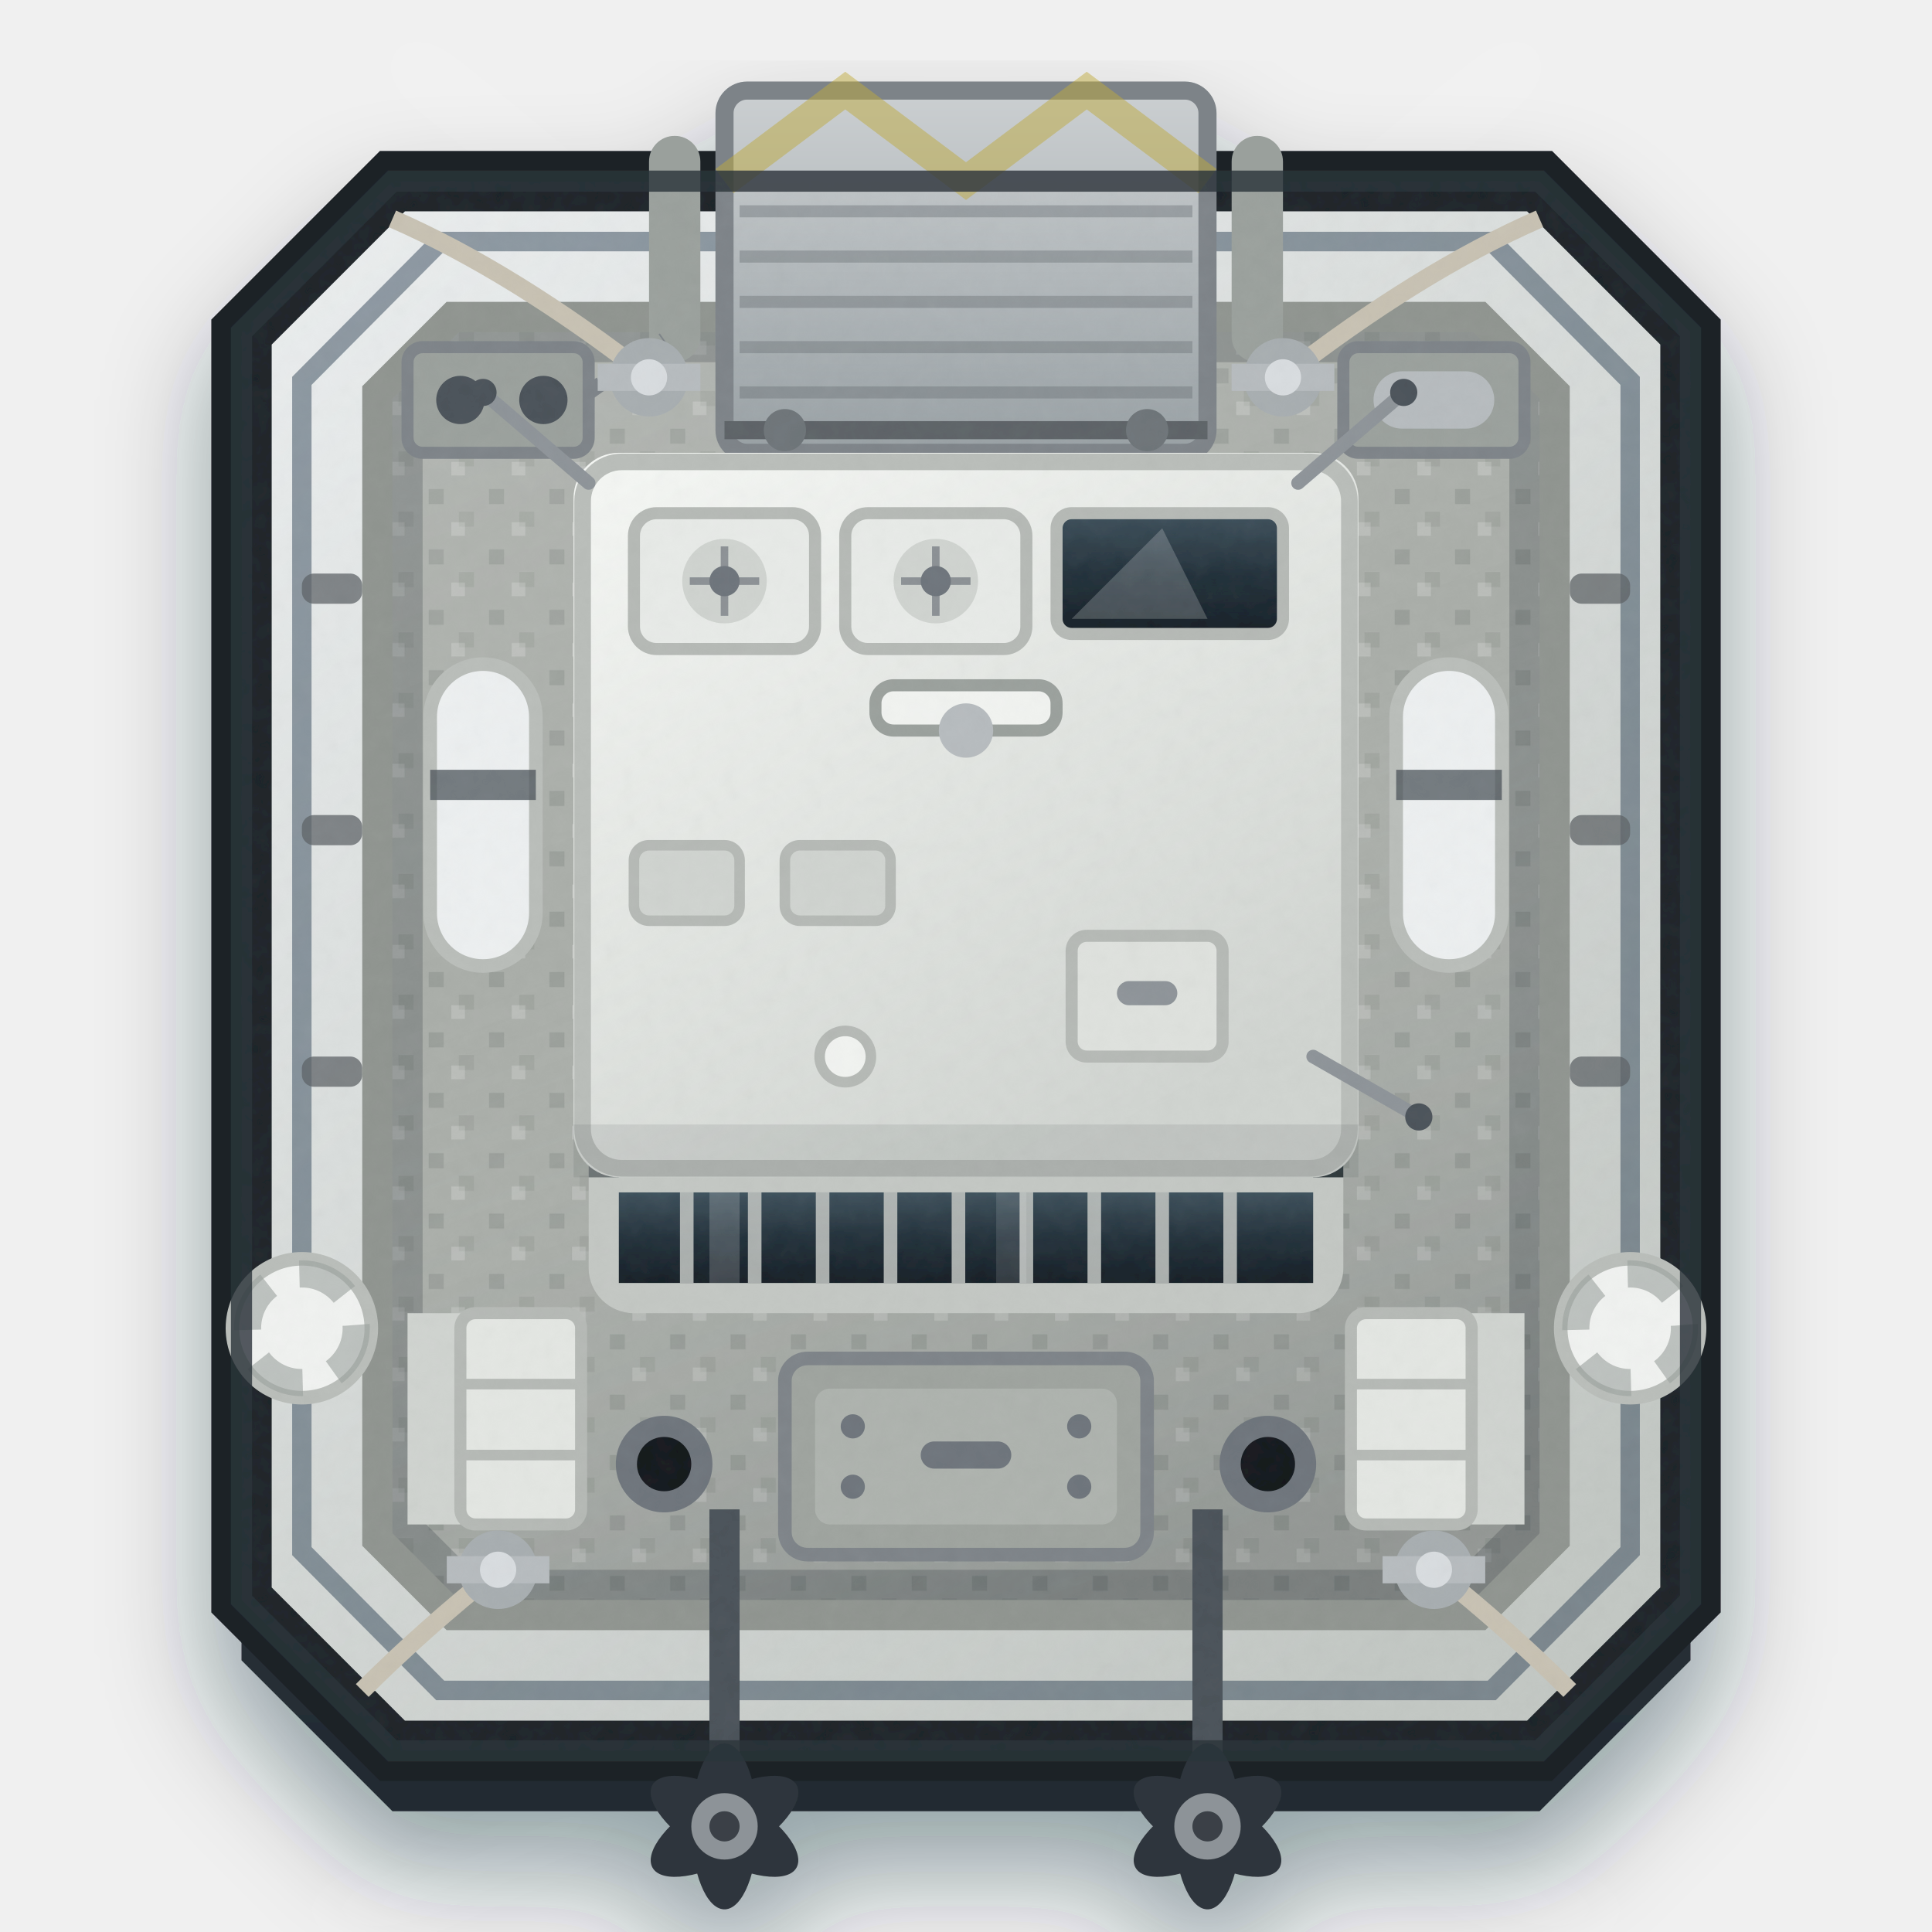
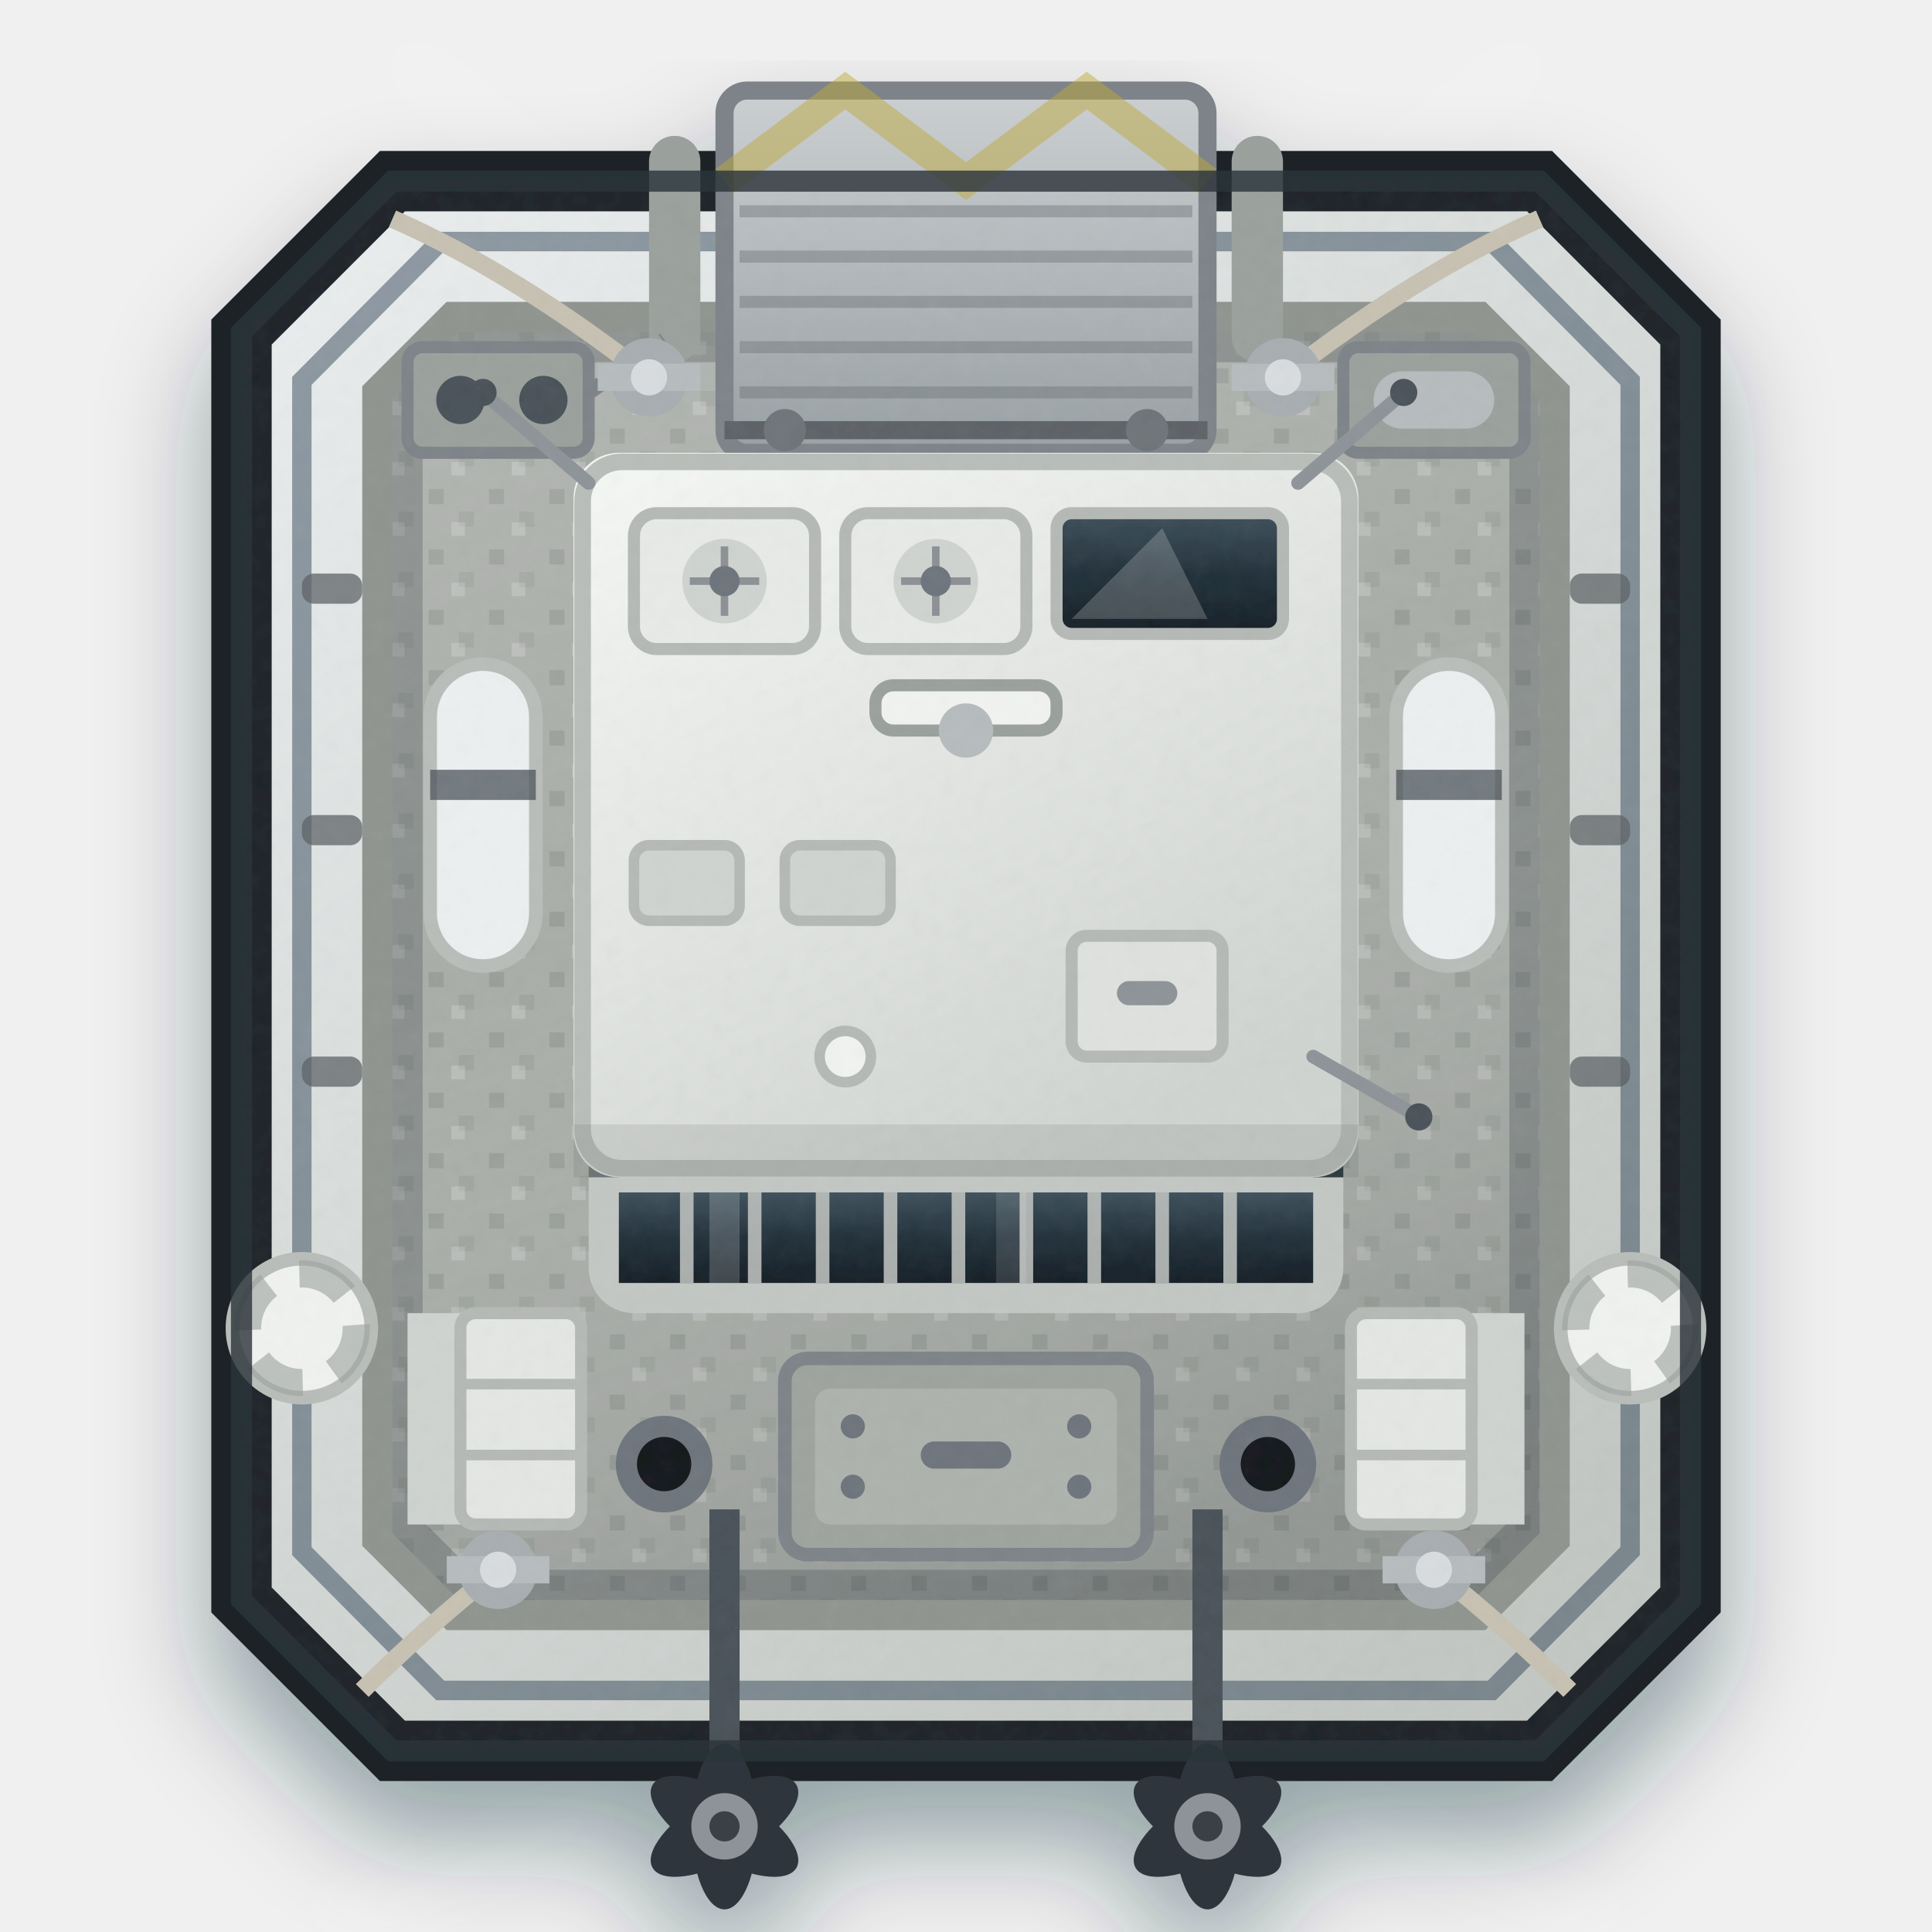
<svg xmlns="http://www.w3.org/2000/svg" viewBox="0 0 128 128" width="128" height="128" role="img" aria-labelledby="boatTitle boatDesc">
  <defs>
    <linearGradient id="bulwark" x1="0" y1="0" x2="0.7" y2="1">
      <stop offset="0" stop-color="#eceff0" />
      <stop offset="1" stop-color="#c2c7c3" />
    </linearGradient>
    <linearGradient id="roof" x1="0" y1="0" x2="0.6" y2="1">
      <stop offset="0" stop-color="#f6f8f5" />
      <stop offset="1" stop-color="#d0d4d0" />
    </linearGradient>
    <linearGradient id="glass" x1="0" y1="0" x2="0" y2="1">
      <stop offset="0" stop-color="#3d505b" />
      <stop offset="0.5" stop-color="#22303a" />
      <stop offset="1" stop-color="#151e25" />
    </linearGradient>
    <linearGradient id="steel" x1="0" y1="0" x2="0" y2="1">
      <stop offset="0" stop-color="#cbcfd1" />
      <stop offset="1" stop-color="#98a0a4" />
    </linearGradient>
    <linearGradient id="hullShade" x1="0" y1="0" x2="0" y2="1">
      <stop offset="0" stop-color="#3a444d" />
      <stop offset="1" stop-color="#232b32" />
    </linearGradient>
    <linearGradient id="deckShade" x1="0" y1="0" x2="0.35" y2="1">
      <stop offset="0" stop-color="#ffffff" stop-opacity="0.14" />
      <stop offset="0.5" stop-color="#ffffff" stop-opacity="0" />
      <stop offset="1" stop-color="#1d262c" stop-opacity="0.16" />
    </linearGradient>
    <pattern id="nonskid" width="4" height="4" patternUnits="userSpaceOnUse">
      <rect width="4" height="4" fill="#a9ada8" />
      <rect x="0.4" y="0.4" width="1" height="1" fill="#8d928d" opacity="0.55" />
      <rect x="2.4" y="1.9" width="1" height="1" fill="#8d928d" opacity="0.35" />
      <rect x="1.9" y="2.6" width="0.9" height="0.9" fill="#ffffff" opacity="0.18" />
    </pattern>
    <filter id="grainF" x="0" y="0" width="100%" height="100%">
      <feTurbulence type="fractalNoise" baseFrequency="0.9" numOctaves="3" stitchTiles="stitch" />
      <feColorMatrix type="saturate" values="0" />
    </filter>
    <filter id="soft" x="-30%" y="-30%" width="160%" height="160%">
      <feDropShadow dx="0" dy="4" stdDeviation="3.5" flood-color="#102434" flood-opacity="0.38" />
    </filter>
    <filter id="blurWake" x="-40%" y="-40%" width="180%" height="180%">
      <feGaussianBlur stdDeviation="1.6" />
    </filter>
-     <path id="hullOuter" d="M26 12 L102 12 L112 22 L112 106 L102 116 L26 116 L16 106 L16 22 Z" />
-     <path id="deckInner" d="M30 21 L98 21 L103 26 L103 102 L98 107 L30 107 L25 102 L25 26 Z" />
    <clipPath id="deckClip">
-       <use href="#deckInner" />
+       <path d="M30 21 L98 21 L103 26 L103 102 L98 107 L30 107 L25 102 L25 26 Z" />
    </clipPath>
    <clipPath id="hullClip">
-       <use href="#hullOuter" />
+       <path d="M26 12 L102 12 L112 22 L112 106 L102 116 L26 116 L16 106 L16 22 Z" />
    </clipPath>
  </defs>
  <g id="wake" filter="url(#blurWake)">
    <g fill="none" stroke="#ffffff" stroke-linecap="round">
      <path d="M40 120 Q30 124 22 128" stroke-width="2.2" opacity="0.34" />
      <path d="M88 120 Q98 124 106 128" stroke-width="2.2" opacity="0.34" />
      <path d="M38 13 Q32 8 27 4" stroke-width="1.6" opacity="0.20" />
      <path d="M90 13 Q96 8 101 4" stroke-width="1.6" opacity="0.20" />
    </g>
    <circle cx="48" cy="123" r="5" fill="#ffffff" opacity="0.20" />
    <circle cx="80" cy="123" r="5" fill="#ffffff" opacity="0.20" />
  </g>
  <g id="boat" filter="url(#soft)">
-     <use href="#hullOuter" y="4" fill="url(#hullShade)" />
-     <use href="#hullOuter" fill="url(#bulwark)" />
-     <use href="#hullOuter" fill="none" stroke="#1d2328" stroke-width="4" />
-     <use href="#hullOuter" fill="none" stroke="#2f4356" stroke-width="1.4" opacity="0.5" transform="translate(64 64) scale(0.9167 0.923) translate(-64 -64)" />
+     <path d="M26 12 L102 12 L112 22 L112 106 L102 116 L26 116 L16 106 L16 22 Z" y="4" fill="url(#hullShade)" />
+     <path d="M26 12 L102 12 L112 22 L112 106 L102 116 L26 116 L16 106 L16 22 Z" fill="url(#bulwark)" />
+     <path d="M26 12 L102 12 L112 22 L112 106 L102 116 L26 116 L16 106 L16 22 Z" fill="none" stroke="#1d2328" stroke-width="4" />
+     <path d="M26 12 L102 12 L112 22 L112 106 L102 116 L26 116 L16 106 L16 22 Z" fill="none" stroke="#2f4356" stroke-width="1.4" opacity="0.5" transform="translate(64 64) scale(0.9167 0.923) translate(-64 -64)" />
    <g fill="#5c6266" opacity="0.75">
      <rect x="20" y="38" width="4" height="2" rx="0.8" />
      <rect x="20" y="54" width="4" height="2" rx="0.8" />
      <rect x="20" y="70" width="4" height="2" rx="0.8" />
      <rect x="104" y="38" width="4" height="2" rx="0.8" />
      <rect x="104" y="54" width="4" height="2" rx="0.8" />
      <rect x="104" y="70" width="4" height="2" rx="0.8" />
    </g>
    <g clip-path="url(#deckClip)">
      <rect x="18" y="14" width="92" height="100" fill="url(#nonskid)" />
      <rect x="18" y="14" width="92" height="100" fill="url(#deckShade)" />
-       <use href="#deckInner" fill="none" stroke="#1d262c" stroke-width="6" opacity="0.22" />
-     </g>
-     <use href="#deckInner" fill="none" stroke="#8f948f" stroke-width="2" />
+       <path d="M30 21 L98 21 L103 26 L103 102 L98 107 L30 107 L25 102 L25 26 Z" fill="none" stroke="#1d262c" stroke-width="6" opacity="0.22" />
+     </g>
+     <path d="M30 21 L98 21 L103 26 L103 102 L98 107 L30 107 L25 102 L25 26 Z" fill="none" stroke="#8f948f" stroke-width="2" />
    <g id="ramp">
      <rect x="48" y="6" width="32" height="24" rx="1.5" fill="url(#steel)" stroke="#7d8388" stroke-width="1.2" />
      <g stroke="#6d7478" stroke-width="0.8" opacity="0.45">
        <path d="M49 14 H79 M49 17 H79 M49 20 H79 M49 23 H79 M49 26 H79" />
      </g>
      <g opacity="0.5">
        <path d="M48 12 L56 6 L64 12 L72 6 L80 12" fill="none" stroke="#bda93f" stroke-width="2" />
      </g>
      <path d="M48 28.5 H80" stroke="#5c6266" stroke-width="1.2" />
      <circle cx="52" cy="28.5" r="1.4" fill="#6d7478" />
      <circle cx="76" cy="28.5" r="1.4" fill="#6d7478" />
      <rect x="43" y="9" width="3.4" height="15" rx="1.7" fill="#9aa09c" />
      <rect x="81.6" y="9" width="3.4" height="15" rx="1.7" fill="#9aa09c" />
    </g>
    <g id="foredeck">
      <rect x="27" y="23" width="12" height="7" rx="1" fill="#9aa09c" stroke="#7d8388" stroke-width="0.8" />
      <circle cx="30.5" cy="26.5" r="1.6" fill="#4a5158" />
      <circle cx="36" cy="26.5" r="1.6" fill="#4a5158" />
      <path d="M39 26 L44 22.5" stroke="#7d8388" stroke-width="1" stroke-dasharray="1 1" />
      <rect x="89" y="23" width="12" height="7" rx="1" fill="#9aa09c" stroke="#7d8388" stroke-width="0.8" />
      <rect x="91" y="24.6" width="8" height="3.8" rx="1.9" fill="#b6bbbe" />
    </g>
    <g id="side-decks">
      <g>
        <rect x="28.5" y="44" width="7" height="20" rx="3.5" fill="#eceff0" stroke="#b9bdb9" stroke-width="0.9" />
        <rect x="28.5" y="51" width="7" height="2" fill="#4a5158" opacity="0.75" />
        <rect x="92.5" y="44" width="7" height="20" rx="3.5" fill="#eceff0" stroke="#b9bdb9" stroke-width="0.9" />
        <rect x="92.5" y="51" width="7" height="2" fill="#4a5158" opacity="0.75" />
      </g>
      <g>
        <circle cx="20" cy="88" r="4.6" fill="#f0f2f0" stroke="#b9bdb9" stroke-width="0.9" />
        <circle cx="20" cy="88" r="3.6" fill="none" stroke="#9aa09c" stroke-width="1.8" stroke-dasharray="3.4 2.2" opacity="0.6" />
        <circle cx="108" cy="88" r="4.6" fill="#f0f2f0" stroke="#b9bdb9" stroke-width="0.9" />
        <circle cx="108" cy="88" r="3.6" fill="none" stroke="#9aa09c" stroke-width="1.8" stroke-dasharray="3.4 2.2" opacity="0.6" />
      </g>
    </g>
    <g id="superstructure">
      <rect x="39" y="33" width="50" height="54" rx="3" fill="#c3c7c3" />
      <rect x="41" y="79" width="46" height="6" fill="url(#glass)" />
      <g stroke="#c3c7c3" stroke-width="0.9" opacity="0.85">
        <path d="M45.5 79 V85 M50 79 V85 M54.5 79 V85 M59 79 V85 M63.5 79 V85                  M68 79 V85 M72.5 79 V85 M77 79 V85 M81.5 79 V85" />
      </g>
      <rect x="47" y="79" width="2" height="6" fill="#ffffff" opacity="0.18" />
      <rect x="66" y="79" width="2" height="6" fill="#ffffff" opacity="0.12" />
      <rect x="87" y="34" width="2" height="44" fill="url(#glass)" opacity="0.85" />
      <rect x="39" y="34" width="2" height="44" fill="url(#glass)" opacity="0.45" />
      <rect x="38" y="30" width="52" height="48" rx="3" fill="url(#roof)" />
      <rect x="38.6" y="30.6" width="50.8" height="46.8" rx="2.6" fill="none" stroke="#b9bdb9" stroke-width="1.1" />
      <rect x="38" y="74.5" width="52" height="3.5" fill="#1d262c" opacity="0.10" />
      <g>
        <rect x="42" y="34" width="12" height="9" rx="1.5" fill="#e7eae7" stroke="#b5b9b5" stroke-width="0.8" />
        <circle cx="48" cy="38.5" r="2.8" fill="#cfd3cf" />
        <circle cx="48" cy="38.5" r="1" fill="#6d747b" />
        <path d="M48 36.2 V40.8 M45.7 38.5 H50.3" stroke="#6d747b" stroke-width="0.5" opacity="0.7" />
        <rect x="56" y="34" width="12" height="9" rx="1.5" fill="#e7eae7" stroke="#b5b9b5" stroke-width="0.8" />
        <circle cx="62" cy="38.5" r="2.8" fill="#cfd3cf" />
        <circle cx="62" cy="38.5" r="1" fill="#6d747b" />
        <path d="M62 36.2 V40.8 M59.7 38.5 H64.3" stroke="#6d747b" stroke-width="0.5" opacity="0.7" />
      </g>
      <rect x="70" y="34" width="15" height="8" rx="1" fill="url(#glass)" stroke="#b5b9b5" stroke-width="0.8" />
      <path d="M71 41 L77 35 L80 41" fill="#ffffff" opacity="0.20" />
      <g>
        <rect x="58" y="45.4" width="12" height="3" rx="1.2" fill="#f1f3f0" stroke="#9aa09c" stroke-width="0.8" />
        <circle cx="64" cy="48.4" r="1.8" fill="#b6bbbe" />
      </g>
      <rect x="42" y="56" width="7" height="5" rx="1" fill="#cfd3cf" stroke="#b5b9b5" stroke-width="0.7" />
      <rect x="52" y="56" width="7" height="5" rx="1" fill="#cfd3cf" stroke="#b5b9b5" stroke-width="0.7" />
      <circle cx="56" cy="70" r="1.7" fill="#f1f3f0" stroke="#b5b9b5" stroke-width="0.7" />
      <rect x="71" y="62" width="10" height="8" rx="1" fill="#dee1dd" stroke="#b5b9b5" stroke-width="0.8" />
      <rect x="74" y="65" width="4" height="1.6" rx="0.8" fill="#8d9398" />
      <g stroke="#8d9398" stroke-width="0.9" stroke-linecap="round">
        <path d="M86 32 L93 26" />
        <path d="M39 32 L32 26" />
        <path d="M87 70 L94 74" />
      </g>
      <g fill="#4a5158">
        <circle cx="93" cy="26" r="0.9" />
        <circle cx="32" cy="26" r="0.9" />
        <circle cx="94" cy="74" r="0.9" />
      </g>
    </g>
    <g id="aftdeck">
      <g>
        <rect x="27" y="87" width="3.5" height="14" fill="#cfd3cf" />
        <rect x="30.5" y="87" width="8" height="14" rx="1" fill="#e3e6e2" stroke="#b5b9b5" stroke-width="0.8" />
        <path d="M30.5 91.7 H38.5 M30.5 96.4 H38.5" stroke="#b5b9b5" stroke-width="0.7" />
        <rect x="97.5" y="87" width="3.5" height="14" fill="#cfd3cf" />
        <rect x="89.5" y="87" width="8" height="14" rx="1" fill="#e3e6e2" stroke="#b5b9b5" stroke-width="0.8" />
        <path d="M89.5 91.7 H97.5 M89.5 96.4 H97.5" stroke="#b5b9b5" stroke-width="0.7" />
      </g>
      <g>
        <rect x="52" y="90" width="24" height="13" rx="1.5" fill="#9ea39e" stroke="#7d8388" stroke-width="0.9" />
        <rect x="54" y="92" width="20" height="9" rx="1" fill="#adb2ad" />
        <g fill="#6d747b">
          <circle cx="56.5" cy="94.5" r="0.8" />
          <circle cx="71.5" cy="94.5" r="0.8" />
          <circle cx="56.5" cy="98.5" r="0.8" />
          <circle cx="71.5" cy="98.5" r="0.8" />
        </g>
        <rect x="61" y="95.5" width="6" height="1.8" rx="0.9" fill="#6d747b" />
      </g>
      <g>
        <circle cx="44" cy="97" r="3.2" fill="#6d747b" />
        <circle cx="44" cy="97" r="1.8" fill="#14181c" />
        <circle cx="84" cy="97" r="3.2" fill="#6d747b" />
        <circle cx="84" cy="97" r="1.8" fill="#14181c" />
      </g>
    </g>
    <g id="propulsion">
      <rect x="47" y="100" width="2" height="18" fill="#4a5158" />
      <rect x="79" y="100" width="2" height="18" fill="#4a5158" />
      <g transform="translate(48 121)">
        <ellipse rx="2.2" ry="5.5" fill="#2f363c" transform="rotate(0)" />
        <ellipse rx="2.2" ry="5.5" fill="#2f363c" transform="rotate(60)" />
        <ellipse rx="2.2" ry="5.5" fill="#2f363c" transform="rotate(120)" />
        <circle r="2.2" fill="#8d9398" />
        <circle r="1" fill="#3a4147" />
      </g>
      <g transform="translate(80 121)">
        <ellipse rx="2.2" ry="5.5" fill="#2f363c" transform="rotate(0)" />
        <ellipse rx="2.2" ry="5.5" fill="#2f363c" transform="rotate(60)" />
        <ellipse rx="2.2" ry="5.5" fill="#2f363c" transform="rotate(120)" />
        <circle r="2.2" fill="#8d9398" />
        <circle r="1" fill="#3a4147" />
      </g>
    </g>
    <g id="mooring">
      <path d="M43 25 Q34 18 26 14.5" stroke="#c7c1b2" stroke-width="1.2" fill="none" />
      <path d="M85 25 Q94 18 102 14.5" stroke="#c7c1b2" stroke-width="1.2" fill="none" />
      <path d="M33 104 Q28 108 24 112" stroke="#c7c1b2" stroke-width="1.2" fill="none" />
      <path d="M95 104 Q100 108 104 112" stroke="#c7c1b2" stroke-width="1.2" fill="none" />
      <g>
        <g transform="translate(43 25)">
          <circle r="2.6" fill="#a7adb0" />
          <rect x="-3.4" y="-0.9" width="6.8" height="1.8" fill="#b6bbbe" />
          <circle r="1.2" fill="#d8dcdf" />
        </g>
        <g transform="translate(85 25)">
          <circle r="2.6" fill="#a7adb0" />
          <rect x="-3.4" y="-0.9" width="6.8" height="1.8" fill="#b6bbbe" />
          <circle r="1.2" fill="#d8dcdf" />
        </g>
        <g transform="translate(33 104)">
          <circle r="2.6" fill="#a7adb0" />
          <rect x="-3.4" y="-0.9" width="6.8" height="1.8" fill="#b6bbbe" />
          <circle r="1.2" fill="#d8dcdf" />
        </g>
        <g transform="translate(95 104)">
          <circle r="2.6" fill="#a7adb0" />
          <rect x="-3.4" y="-0.9" width="6.8" height="1.8" fill="#b6bbbe" />
          <circle r="1.2" fill="#d8dcdf" />
        </g>
      </g>
    </g>
    <g id="grain" clip-path="url(#hullClip)" opacity="0.06">
      <rect x="0" y="0" width="128" height="128" filter="url(#grainF)" />
    </g>
-     <use href="#hullOuter" fill="none" stroke="#2b3339" stroke-width="1.4" opacity="0.8" />
+     <path d="M26 12 L102 12 L112 22 L112 106 L102 116 L26 116 L16 106 L16 22 Z" fill="none" stroke="#2b3339" stroke-width="1.4" opacity="0.8" />
  </g>
</svg>
